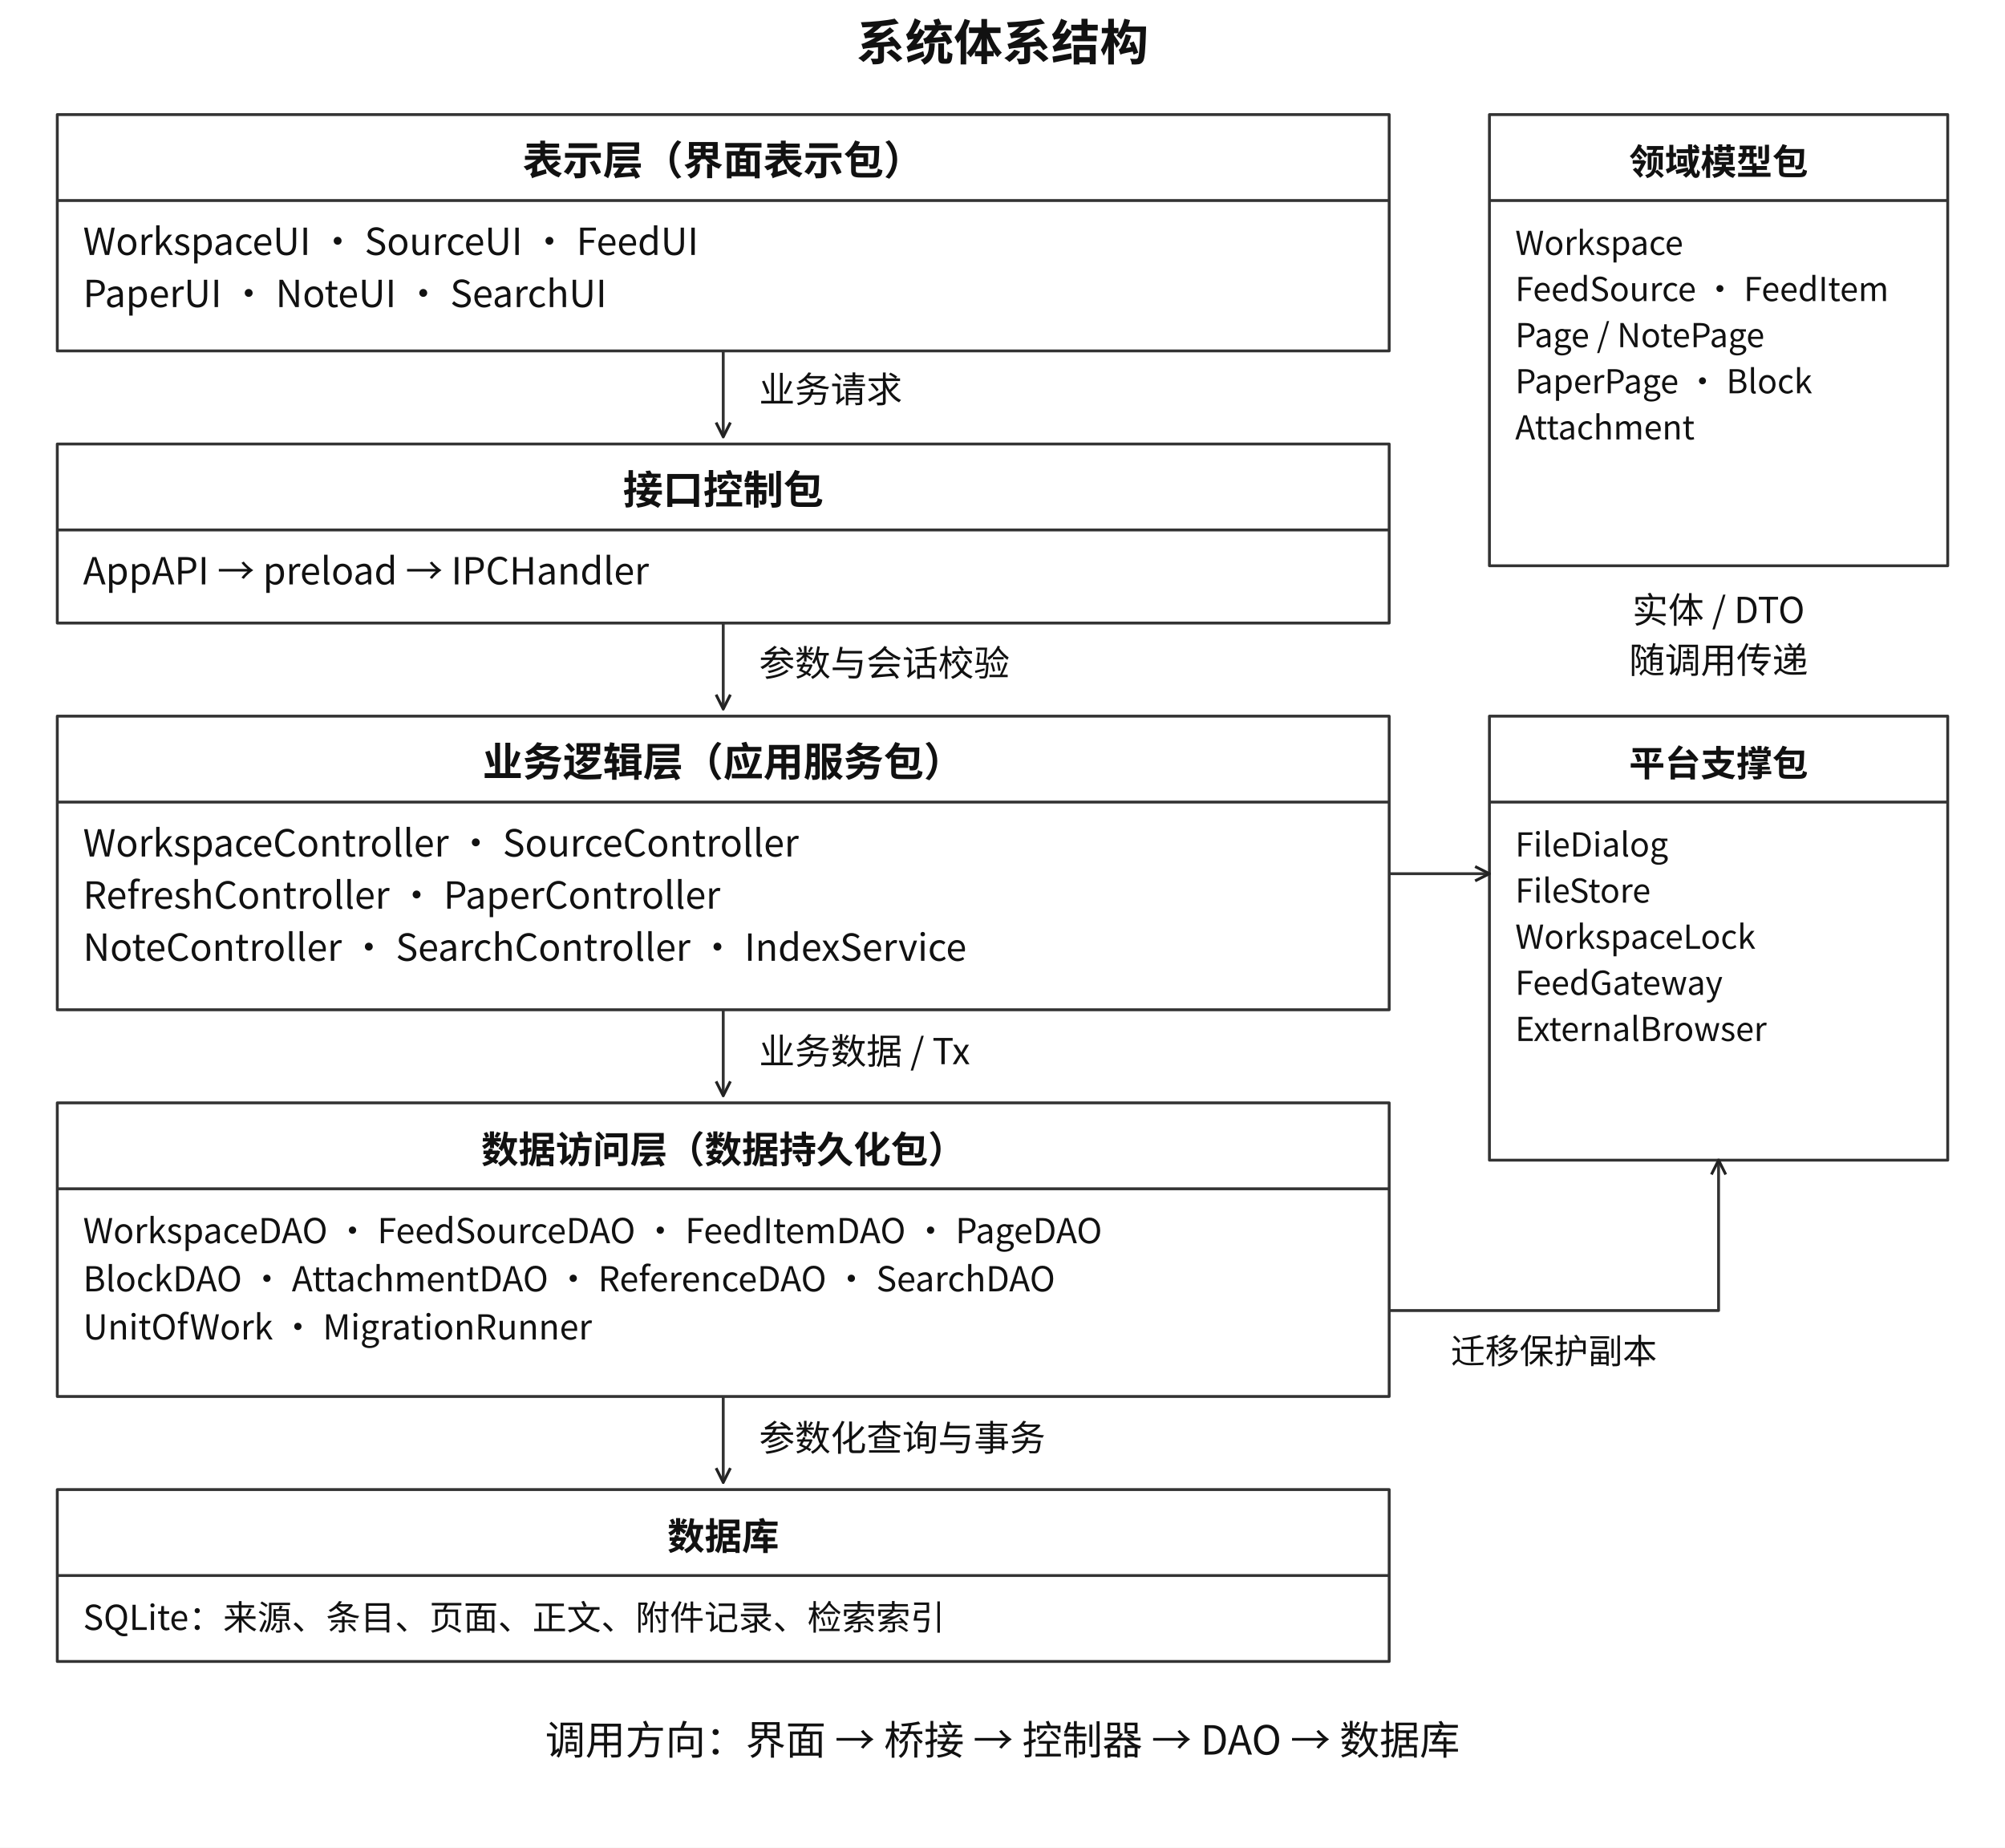
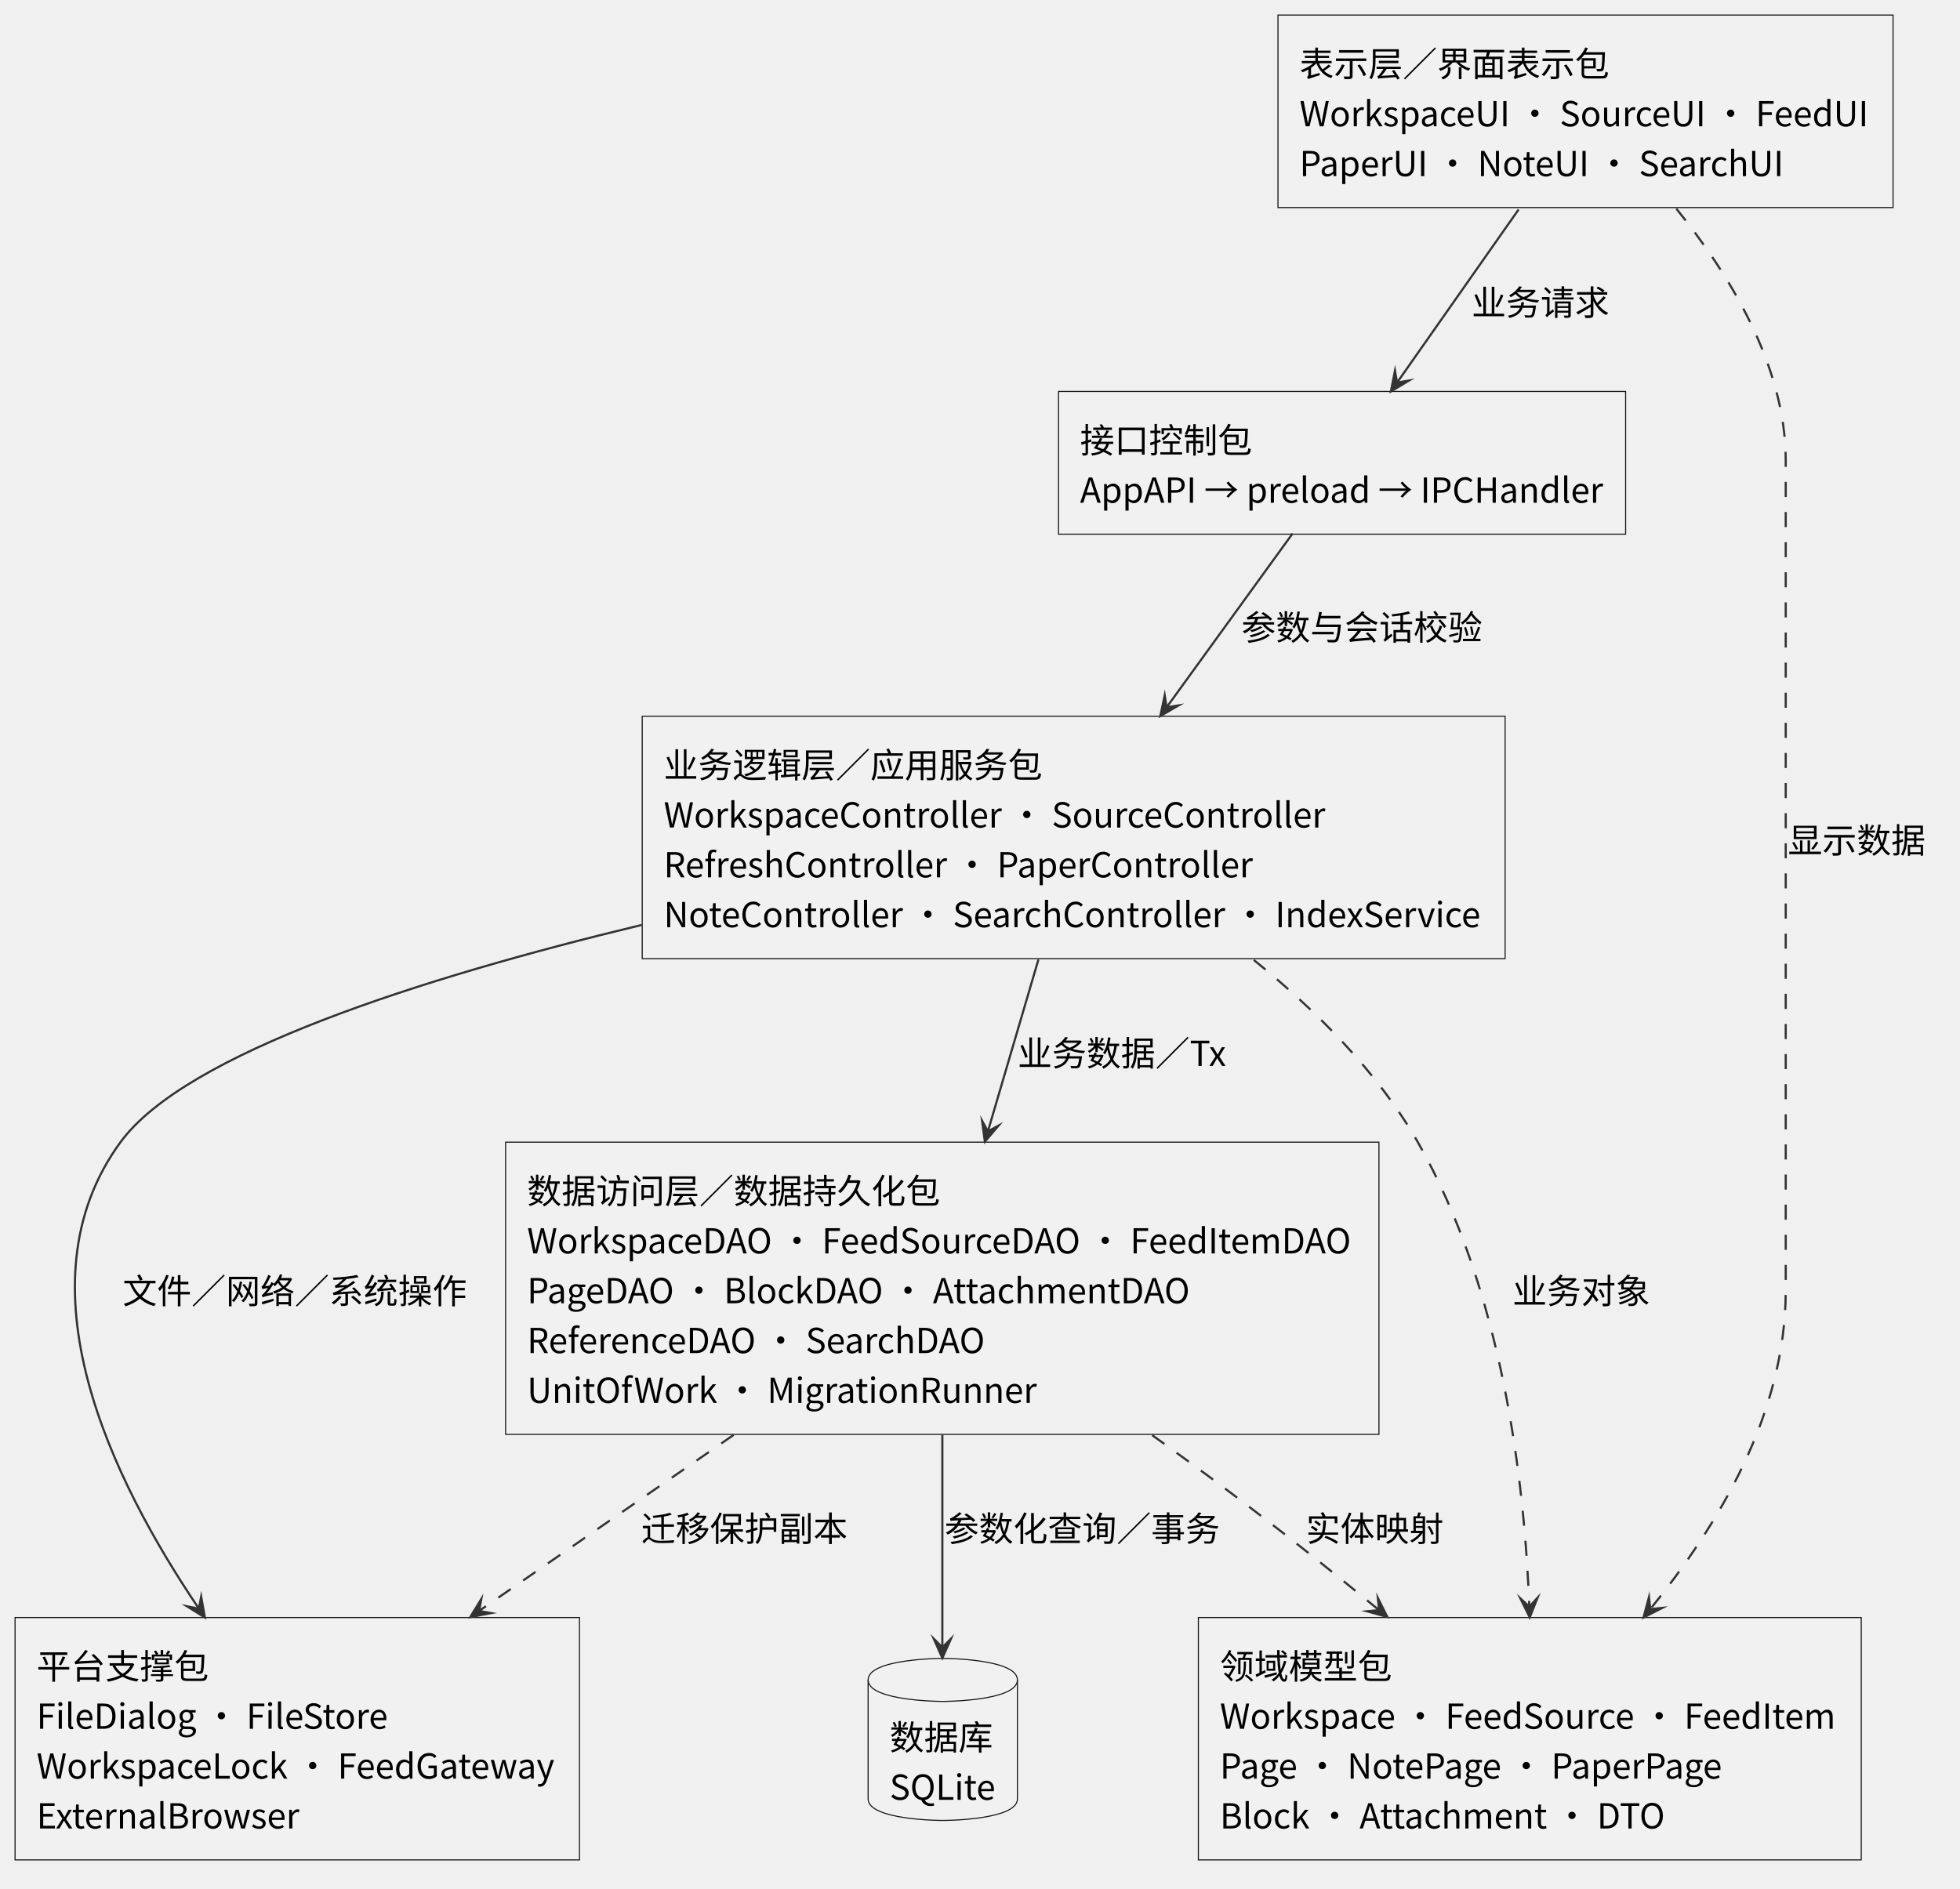
- <svg xmlns="http://www.w3.org/2000/svg" width="1400" height="1290" viewBox="0 0 1400 1290">
-   <defs>
-     <marker id="arrow" viewBox="0 0 12 12" refX="11" refY="6" markerWidth="12" markerHeight="12" orient="auto-start-reverse" markerUnits="userSpaceOnUse">
-       <path d="M1 1 L11 6 L1 11" fill="none" stroke="#222" stroke-width="2" />
-     </marker>
-     <marker id="triangle" viewBox="0 0 20 20" refX="19" refY="10" markerWidth="20" markerHeight="20" orient="auto" markerUnits="userSpaceOnUse">
-       <path d="M1 1 L19 10 L1 19 Z" fill="white" stroke="#222" stroke-width="2" />
-     </marker>
-     <marker id="diamond" viewBox="0 0 22 16" refX="1" refY="8" markerWidth="22" markerHeight="16" orient="auto-start-reverse" markerUnits="userSpaceOnUse">
-       <path d="M1 8 L11 1 L21 8 L11 15 Z" fill="#222" />
-     </marker>
-   </defs>
-   <rect width="1400" height="1290" fill="white" />
-   <g font-family="Noto Sans CJK SC, sans-serif" fill="#111" stroke-linejoin="round">
-     <text x="700" y="42.0" text-anchor="middle" font-size="34" font-weight="bold">系统体系结构</text>
-     <rect x="40" y="80" width="930" height="165" fill="white" stroke="#333" stroke-width="2" rx="0" />
-     <text x="505.0" y="122.0" text-anchor="middle" font-size="28" font-weight="bold">表示层（界面表示包）</text>
-     <line x1="40" y1="140" x2="970" y2="140" stroke="#333" stroke-width="2" />
-     <text x="58" y="178.0" text-anchor="start" font-size="26">WorkspaceUI · SourceUI · FeedUI</text>
-     <text x="58" y="214.4" text-anchor="start" font-size="26">PaperUI · NoteUI · SearchUI</text>
-     <line x1="505" y1="245" x2="505" y2="305" stroke="#333" stroke-width="2" marker-end="url(#arrow)" />
-     <text x="530" y="281.0" text-anchor="start" font-size="25">业务请求</text>
-     <rect x="40" y="310" width="930" height="125" fill="white" stroke="#333" stroke-width="2" rx="0" />
-     <text x="505.0" y="352.0" text-anchor="middle" font-size="28" font-weight="bold">接口控制包</text>
-     <line x1="40" y1="370" x2="970" y2="370" stroke="#333" stroke-width="2" />
-     <text x="58" y="408.0" text-anchor="start" font-size="26">AppAPI → preload → IPCHandler</text>
-     <line x1="505" y1="435" x2="505" y2="495" stroke="#333" stroke-width="2" marker-end="url(#arrow)" />
-     <text x="530" y="472.0" text-anchor="start" font-size="25">参数与会话校验</text>
-     <rect x="40" y="500" width="930" height="205" fill="white" stroke="#333" stroke-width="2" rx="0" />
-     <text x="505.0" y="542.0" text-anchor="middle" font-size="28" font-weight="bold">业务逻辑层（应用服务包）</text>
-     <line x1="40" y1="560" x2="970" y2="560" stroke="#333" stroke-width="2" />
-     <text x="58" y="598.0" text-anchor="start" font-size="26">WorkspaceController · SourceController</text>
-     <text x="58" y="634.4" text-anchor="start" font-size="26">RefreshController · PaperController</text>
-     <text x="58" y="670.8" text-anchor="start" font-size="26">NoteController · SearchController · IndexService</text>
-     <line x1="505" y1="705" x2="505" y2="765" stroke="#333" stroke-width="2" marker-end="url(#arrow)" />
-     <text x="530" y="743.0" text-anchor="start" font-size="25">业务数据 / Tx</text>
-     <rect x="40" y="770" width="930" height="205" fill="white" stroke="#333" stroke-width="2" rx="0" />
-     <text x="505.0" y="812.0" text-anchor="middle" font-size="26" font-weight="bold">数据访问层（数据持久化包）</text>
-     <line x1="40" y1="830" x2="970" y2="830" stroke="#333" stroke-width="2" />
-     <text x="58" y="868.0" text-anchor="start" font-size="24">WorkspaceDAO · FeedSourceDAO · FeedItemDAO · PageDAO</text>
-     <text x="58" y="901.6" text-anchor="start" font-size="24">BlockDAO · AttachmentDAO · ReferenceDAO · SearchDAO</text>
-     <text x="58" y="935.2" text-anchor="start" font-size="24">UnitOfWork · MigrationRunner</text>
-     <line x1="505" y1="975" x2="505" y2="1035" stroke="#333" stroke-width="2" marker-end="url(#arrow)" />
-     <text x="530" y="1013.0" text-anchor="start" font-size="25">参数化查询与事务</text>
-     <rect x="40" y="1040" width="930" height="120" fill="white" stroke="#333" stroke-width="2" rx="0" />
-     <text x="505.0" y="1082.0" text-anchor="middle" font-size="26" font-weight="bold">数据库</text>
-     <line x1="40" y1="1100" x2="970" y2="1100" stroke="#333" stroke-width="2" />
-     <text x="58" y="1138.0" text-anchor="start" font-size="24">SQLite：来源、条目、页面、正文、附件记录、检索索引</text>
-     <rect x="1040" y="80" width="320" height="315" fill="white" stroke="#333" stroke-width="2" rx="0" />
-     <text x="1200.0" y="122.0" text-anchor="middle" font-size="25" font-weight="bold">领域模型包</text>
-     <line x1="1040" y1="140" x2="1360" y2="140" stroke="#333" stroke-width="2" />
-     <text x="1058" y="178.0" text-anchor="start" font-size="23">Workspace</text>
-     <text x="1058" y="210.2" text-anchor="start" font-size="23">FeedSource · FeedItem</text>
-     <text x="1058" y="242.4" text-anchor="start" font-size="23">Page / NotePage</text>
-     <text x="1058" y="274.6" text-anchor="start" font-size="23">PaperPage · Block</text>
-     <text x="1058" y="306.8" text-anchor="start" font-size="23">Attachment</text>
-     <text x="1200" y="435.0" text-anchor="middle" font-size="25">实体 / DTO</text>
-     <text x="1200" y="470.0" text-anchor="middle" font-size="25">随调用传递</text>
-     <rect x="1040" y="500" width="320" height="310" fill="white" stroke="#333" stroke-width="2" rx="0" />
-     <text x="1200.0" y="542.0" text-anchor="middle" font-size="25" font-weight="bold">平台支撑包</text>
-     <line x1="1040" y1="560" x2="1360" y2="560" stroke="#333" stroke-width="2" />
-     <text x="1058" y="598.0" text-anchor="start" font-size="23">FileDialog</text>
-     <text x="1058" y="630.2" text-anchor="start" font-size="23">FileStore</text>
-     <text x="1058" y="662.4" text-anchor="start" font-size="23">WorkspaceLock</text>
-     <text x="1058" y="694.6" text-anchor="start" font-size="23">FeedGateway</text>
-     <text x="1058" y="726.8" text-anchor="start" font-size="23">ExternalBrowser</text>
-     <line x1="970" y1="610" x2="1040" y2="610" stroke="#333" stroke-width="2" marker-end="url(#arrow)" />
-     <polyline points="970,915 1200,915 1200,810" fill="none" stroke="#333" stroke-width="2" marker-end="url(#arrow)" />
-     <text x="1085" y="952.0" text-anchor="middle" font-size="24">迁移保护副本</text>
-     <text x="700" y="1225.0" text-anchor="middle" font-size="28">调用方向：界面 → 桥接 → 控制器 → DAO → 数据库</text>
+ <svg xmlns="http://www.w3.org/2000/svg" version="1.1" data-diagram-type="DESCRIPTION" style="width:911px;height:878px;background:#FFFFFF;" width="911px" height="878px" viewBox="0 0 911 878" zoomAndPan="magnify" preserveAspectRatio="none" contentStyleType="text/css">
+   <defs />
+   <g font-family="sans-serif" lengthAdjust="spacing">
+     <g class="entity" data-qualified-name="UI" id="ent0001" data-source-line="11">
+       <rect x="594" y="7" width="285.888" height="89.504" fill="#F1F1F1" style="stroke:#181818;stroke-width:0.5;" />
+       <text x="604" y="35.56" fill="#000" font-size="16" textLength="144" font-family="Noto Sans CJK SC">表示层／界面表示包</text>
+       <text x="604" y="58.728" fill="#000" font-size="16" textLength="265.888" font-family="Noto Sans CJK SC">WorkspaceUI · SourceUI · FeedUI</text>
+       <text x="604" y="81.896" fill="#000" font-size="16" textLength="226.784" font-family="Noto Sans CJK SC">PaperUI · NoteUI · SearchUI</text>
+     </g>
+     <g class="entity" data-qualified-name="Bridge" id="ent0002" data-source-line="12">
+       <rect x="492" y="182" width="263.584" height="66.336" fill="#F1F1F1" style="stroke:#181818;stroke-width:0.5;" />
+       <text x="502" y="210.56" fill="#000" font-size="16" textLength="80" font-family="Noto Sans CJK SC">接口控制包</text>
+       <text x="502" y="233.728" fill="#000" font-size="16" textLength="243.584" font-family="Noto Sans CJK SC">AppAPI → preload → IPCHandler</text>
+     </g>
+     <g class="entity" data-qualified-name="Business" id="ent0003" data-source-line="13">
+       <rect x="298.5" y="333" width="401.073" height="112.672" fill="#F1F1F1" style="stroke:#181818;stroke-width:0.5;" />
+       <text x="308.5" y="361.56" fill="#000" font-size="16" textLength="176" font-family="Noto Sans CJK SC">业务逻辑层／应用服务包</text>
+       <text x="308.5" y="384.728" fill="#000" font-size="16" textLength="309.089" font-family="Noto Sans CJK SC">WorkspaceController · SourceController</text>
+       <text x="308.5" y="407.896" fill="#000" font-size="16" textLength="275.313" font-family="Noto Sans CJK SC">RefreshController · PaperController</text>
+       <text x="308.5" y="431.064" fill="#000" font-size="16" textLength="381.073" font-family="Noto Sans CJK SC">NoteController · SearchController · IndexService</text>
+     </g>
+     <g class="entity" data-qualified-name="DAO" id="ent0004" data-source-line="14">
+       <rect x="235" y="531" width="405.921" height="135.84" fill="#F1F1F1" style="stroke:#181818;stroke-width:0.5;" />
+       <text x="245" y="559.56" fill="#000" font-size="16" textLength="192" font-family="Noto Sans CJK SC">数据访问层／数据持久化包</text>
+       <text x="245" y="582.728" fill="#000" font-size="16" textLength="385.921" font-family="Noto Sans CJK SC">WorkspaceDAO · FeedSourceDAO · FeedItemDAO</text>
+       <text x="245" y="605.896" fill="#000" font-size="16" textLength="311.073" font-family="Noto Sans CJK SC">PageDAO · BlockDAO · AttachmentDAO</text>
+       <text x="245" y="629.064" fill="#000" font-size="16" textLength="214.816" font-family="Noto Sans CJK SC">ReferenceDAO · SearchDAO</text>
+       <text x="245" y="652.232" fill="#000" font-size="16" textLength="236.736" font-family="Noto Sans CJK SC">UnitOfWork · MigrationRunner</text>
+     </g>
+     <g class="entity" data-qualified-name="DB" id="ent0005" data-source-line="15">
+       <path d="M403.5,781 C403.5,771 438.196,771 438.196,771 C438.196,771 472.892,771 472.892,781 L472.892,836.336 C472.892,846.336 438.196,846.336 438.196,846.336 C438.196,846.336 403.5,846.336 403.5,836.336 L403.5,781" style="stroke:#181818;stroke-width:0.5;" fill="#F1F1F1" />
+       <path d="M403.5,781 C403.5,791 438.196,791 438.196,791 C438.196,791 472.892,791 472.892,781" style="stroke:#181818;stroke-width:0.5;" fill="none" />
+       <text x="413.5" y="813.56" fill="#000" font-size="16" textLength="48" font-family="Noto Sans CJK SC">数据库</text>
+       <text x="413.5" y="836.728" fill="#000" font-size="16" textLength="49.392" font-family="Noto Sans CJK SC">SQLite</text>
+     </g>
+     <g class="entity" data-qualified-name="Domain" id="ent0006" data-source-line="16">
+       <rect x="557" y="752" width="308.097" height="112.672" fill="#F1F1F1" style="stroke:#181818;stroke-width:0.5;" />
+       <text x="567" y="780.56" fill="#000" font-size="16" textLength="80" font-family="Noto Sans CJK SC">领域模型包</text>
+       <text x="567" y="803.728" fill="#000" font-size="16" textLength="288.097" font-family="Noto Sans CJK SC">Workspace · FeedSource · FeedItem</text>
+       <text x="567" y="826.896" fill="#000" font-size="16" textLength="237.696" font-family="Noto Sans CJK SC">Page · NotePage · PaperPage</text>
+       <text x="567" y="850.064" fill="#000" font-size="16" textLength="208.688" font-family="Noto Sans CJK SC">Block · Attachment · DTO</text>
+     </g>
+     <g class="entity" data-qualified-name="Platform" id="ent0007" data-source-line="17">
+       <rect x="7" y="752" width="262.352" height="112.672" fill="#F1F1F1" style="stroke:#181818;stroke-width:0.5;" />
+       <text x="17" y="780.56" fill="#000" font-size="16" textLength="80" font-family="Noto Sans CJK SC">平台支撑包</text>
+       <text x="17" y="803.728" fill="#000" font-size="16" textLength="164.464" font-family="Noto Sans CJK SC">FileDialog · FileStore</text>
+       <text x="17" y="826.896" fill="#000" font-size="16" textLength="242.352" font-family="Noto Sans CJK SC">WorkspaceLock · FeedGateway</text>
+       <text x="17" y="850.064" fill="#000" font-size="16" textLength="123.616" font-family="Noto Sans CJK SC">ExternalBrowser</text>
+     </g>
+     <g class="link" data-entity-1="ent0001" data-entity-2="ent0002" id="lnk8" data-source-line="18" data-link-type="dependency">
+       <path d="M705.82,97.42 C687.01,124.23 666.342,153.667 649.352,177.877" style="stroke:#333;stroke-width:1;" fill="none" id="UI-to-Bridge" />
+       <polygon points="646.48,181.97,654.924,176.901,649.352,177.877,648.376,172.305,646.48,181.97" fill="#333" style="stroke:#333;stroke-width:1;stroke-linejoin:miter;stroke-miterlimit:10;" />
+       <text x="684" y="146.56" fill="#000" font-size="16" textLength="64" font-family="Noto Sans CJK SC">业务请求</text>
+     </g>
+     <g class="link" data-entity-1="ent0002" data-entity-2="ent0003" id="lnk9" data-source-line="19" data-link-type="dependency">
+       <path d="M600.78,248.04 C583.55,271.82 562.563,300.781 542.243,328.831" style="stroke:#333;stroke-width:1;" fill="none" id="Bridge-to-Business" />
+       <polygon points="539.31,332.88,547.829,327.938,542.243,328.831,541.351,323.245,539.31,332.88" fill="#333" style="stroke:#333;stroke-width:1;stroke-linejoin:miter;stroke-miterlimit:10;" />
+       <text x="577" y="297.56" fill="#000" font-size="16" textLength="112" font-family="Noto Sans CJK SC">参数与会话校验</text>
+     </g>
+     <g class="link" data-entity-1="ent0003" data-entity-2="ent0004" id="lnk10" data-source-line="20" data-link-type="dependency">
+       <path d="M482.65,446.11 C474.99,472.16 467.221,498.613 459.171,525.983" style="stroke:#333;stroke-width:1;" fill="none" id="Business-to-DAO" />
+       <polygon points="457.76,530.78,464.137,523.274,459.171,525.983,456.462,521.017,457.76,530.78" fill="#333" style="stroke:#333;stroke-width:1;stroke-linejoin:miter;stroke-miterlimit:10;" />
+       <text x="473" y="495.56" fill="#000" font-size="16" textLength="97.552" font-family="Noto Sans CJK SC">业务数据／Tx</text>
+     </g>
+     <g class="link" data-entity-1="ent0004" data-entity-2="ent0005" id="lnk11" data-source-line="21" data-link-type="dependency">
+       <path d="M438,667.08 C438,701.54 438,737.19 438,765.86" style="stroke:#333;stroke-width:1;" fill="none" id="DAO-to-DB" />
+       <polygon points="438,770.86,442,761.86,438,765.86,434,761.86,438,770.86" fill="#333" style="stroke:#333;stroke-width:1;stroke-linejoin:miter;stroke-miterlimit:10;" />
+       <text x="439" y="716.56" fill="#000" font-size="16" textLength="128" font-family="Noto Sans CJK SC">参数化查询／事务</text>
+     </g>
+     <g class="link" data-entity-1="ent0001" data-entity-2="ent0006" id="lnk12" data-source-line="22" data-link-type="dependency">
+       <path d="M779.15,97.02 C803.75,127.41 830,170.1 830,214 C830,214 830,214 830,600 C830,657.1 798.816,708.834 767.036,748.094" style="stroke:#333;stroke-width:1;stroke-dasharray:7,7;" fill="none" id="UI-to-Domain" />
+       <polygon points="763.89,751.98,772.662,747.501,767.036,748.094,766.444,742.468,763.89,751.98" fill="#333" style="stroke:#333;stroke-width:1;stroke-linejoin:miter;stroke-miterlimit:10;" />
+       <text x="831" y="396.56" fill="#000" font-size="16" textLength="64" font-family="Noto Sans CJK SC">显示数据</text>
+     </g>
+     <g class="link" data-entity-1="ent0003" data-entity-2="ent0006" id="lnk13" data-source-line="23" data-link-type="dependency">
+       <path d="M582.77,446.3 C611.14,469.28 640.33,498.24 659,531 C698.43,600.17 708.536,688.354 710.816,746.934" style="stroke:#333;stroke-width:1;stroke-dasharray:7,7;" fill="none" id="Business-to-Domain" />
+       <polygon points="711.01,751.93,714.657,742.781,710.816,746.934,706.663,743.092,711.01,751.93" fill="#333" style="stroke:#333;stroke-width:1;stroke-linejoin:miter;stroke-miterlimit:10;" />
+       <text x="703" y="606.06" fill="#000" font-size="16" textLength="64" font-family="Noto Sans CJK SC">业务对象</text>
+     </g>
+     <g class="link" data-entity-1="ent0004" data-entity-2="ent0006" id="lnk14" data-source-line="24" data-link-type="dependency">
+       <path d="M535.53,667.22 C549.24,677.05 563.05,687.17 576,697 C598.8,714.31 619.299,730.713 640.969,748.543" style="stroke:#333;stroke-width:1;stroke-dasharray:7,7;" fill="none" id="DAO-to-Domain" />
+       <polygon points="644.83,751.72,640.422,742.913,640.969,748.543,635.339,749.091,644.83,751.72" fill="#333" style="stroke:#333;stroke-width:1;stroke-linejoin:miter;stroke-miterlimit:10;" />
+       <text x="607" y="716.56" fill="#000" font-size="16" textLength="64" font-family="Noto Sans CJK SC">实体映射</text>
+     </g>
+     <g class="link" data-entity-1="ent0003" data-entity-2="ent0007" id="lnk15" data-source-line="25" data-link-type="dependency">
+       <path d="M298.26,430.01 C195.74,454.69 86.29,489.62 56,531 C7.43,597.36 52.139,688.248 92.429,747.838" style="stroke:#333;stroke-width:1;" fill="none" id="Business-to-Platform" />
+       <polygon points="95.23,751.98,93.503,742.284,92.429,747.838,86.875,746.765,95.23,751.98" fill="#333" style="stroke:#333;stroke-width:1;stroke-linejoin:miter;stroke-miterlimit:10;" />
+       <text x="57" y="606.06" fill="#000" font-size="16" textLength="160" font-family="Noto Sans CJK SC">文件／网络／系统操作</text>
+     </g>
+     <g class="link" data-entity-1="ent0004" data-entity-2="ent0007" id="lnk16" data-source-line="26" data-link-type="dependency">
+       <path d="M341.01,667.08 C301.47,694.43 260.392,722.846 222.702,748.916" style="stroke:#333;stroke-width:1;stroke-dasharray:7,7;" fill="none" id="DAO-to-Platform" />
+       <polygon points="218.59,751.76,228.267,749.93,222.702,748.916,223.716,743.35,218.59,751.76" fill="#333" style="stroke:#333;stroke-width:1;stroke-linejoin:miter;stroke-miterlimit:10;" />
+       <text x="298" y="716.56" fill="#000" font-size="16" textLength="96" font-family="Noto Sans CJK SC">迁移保护副本</text>
+     </g>
  </g>
</svg>
